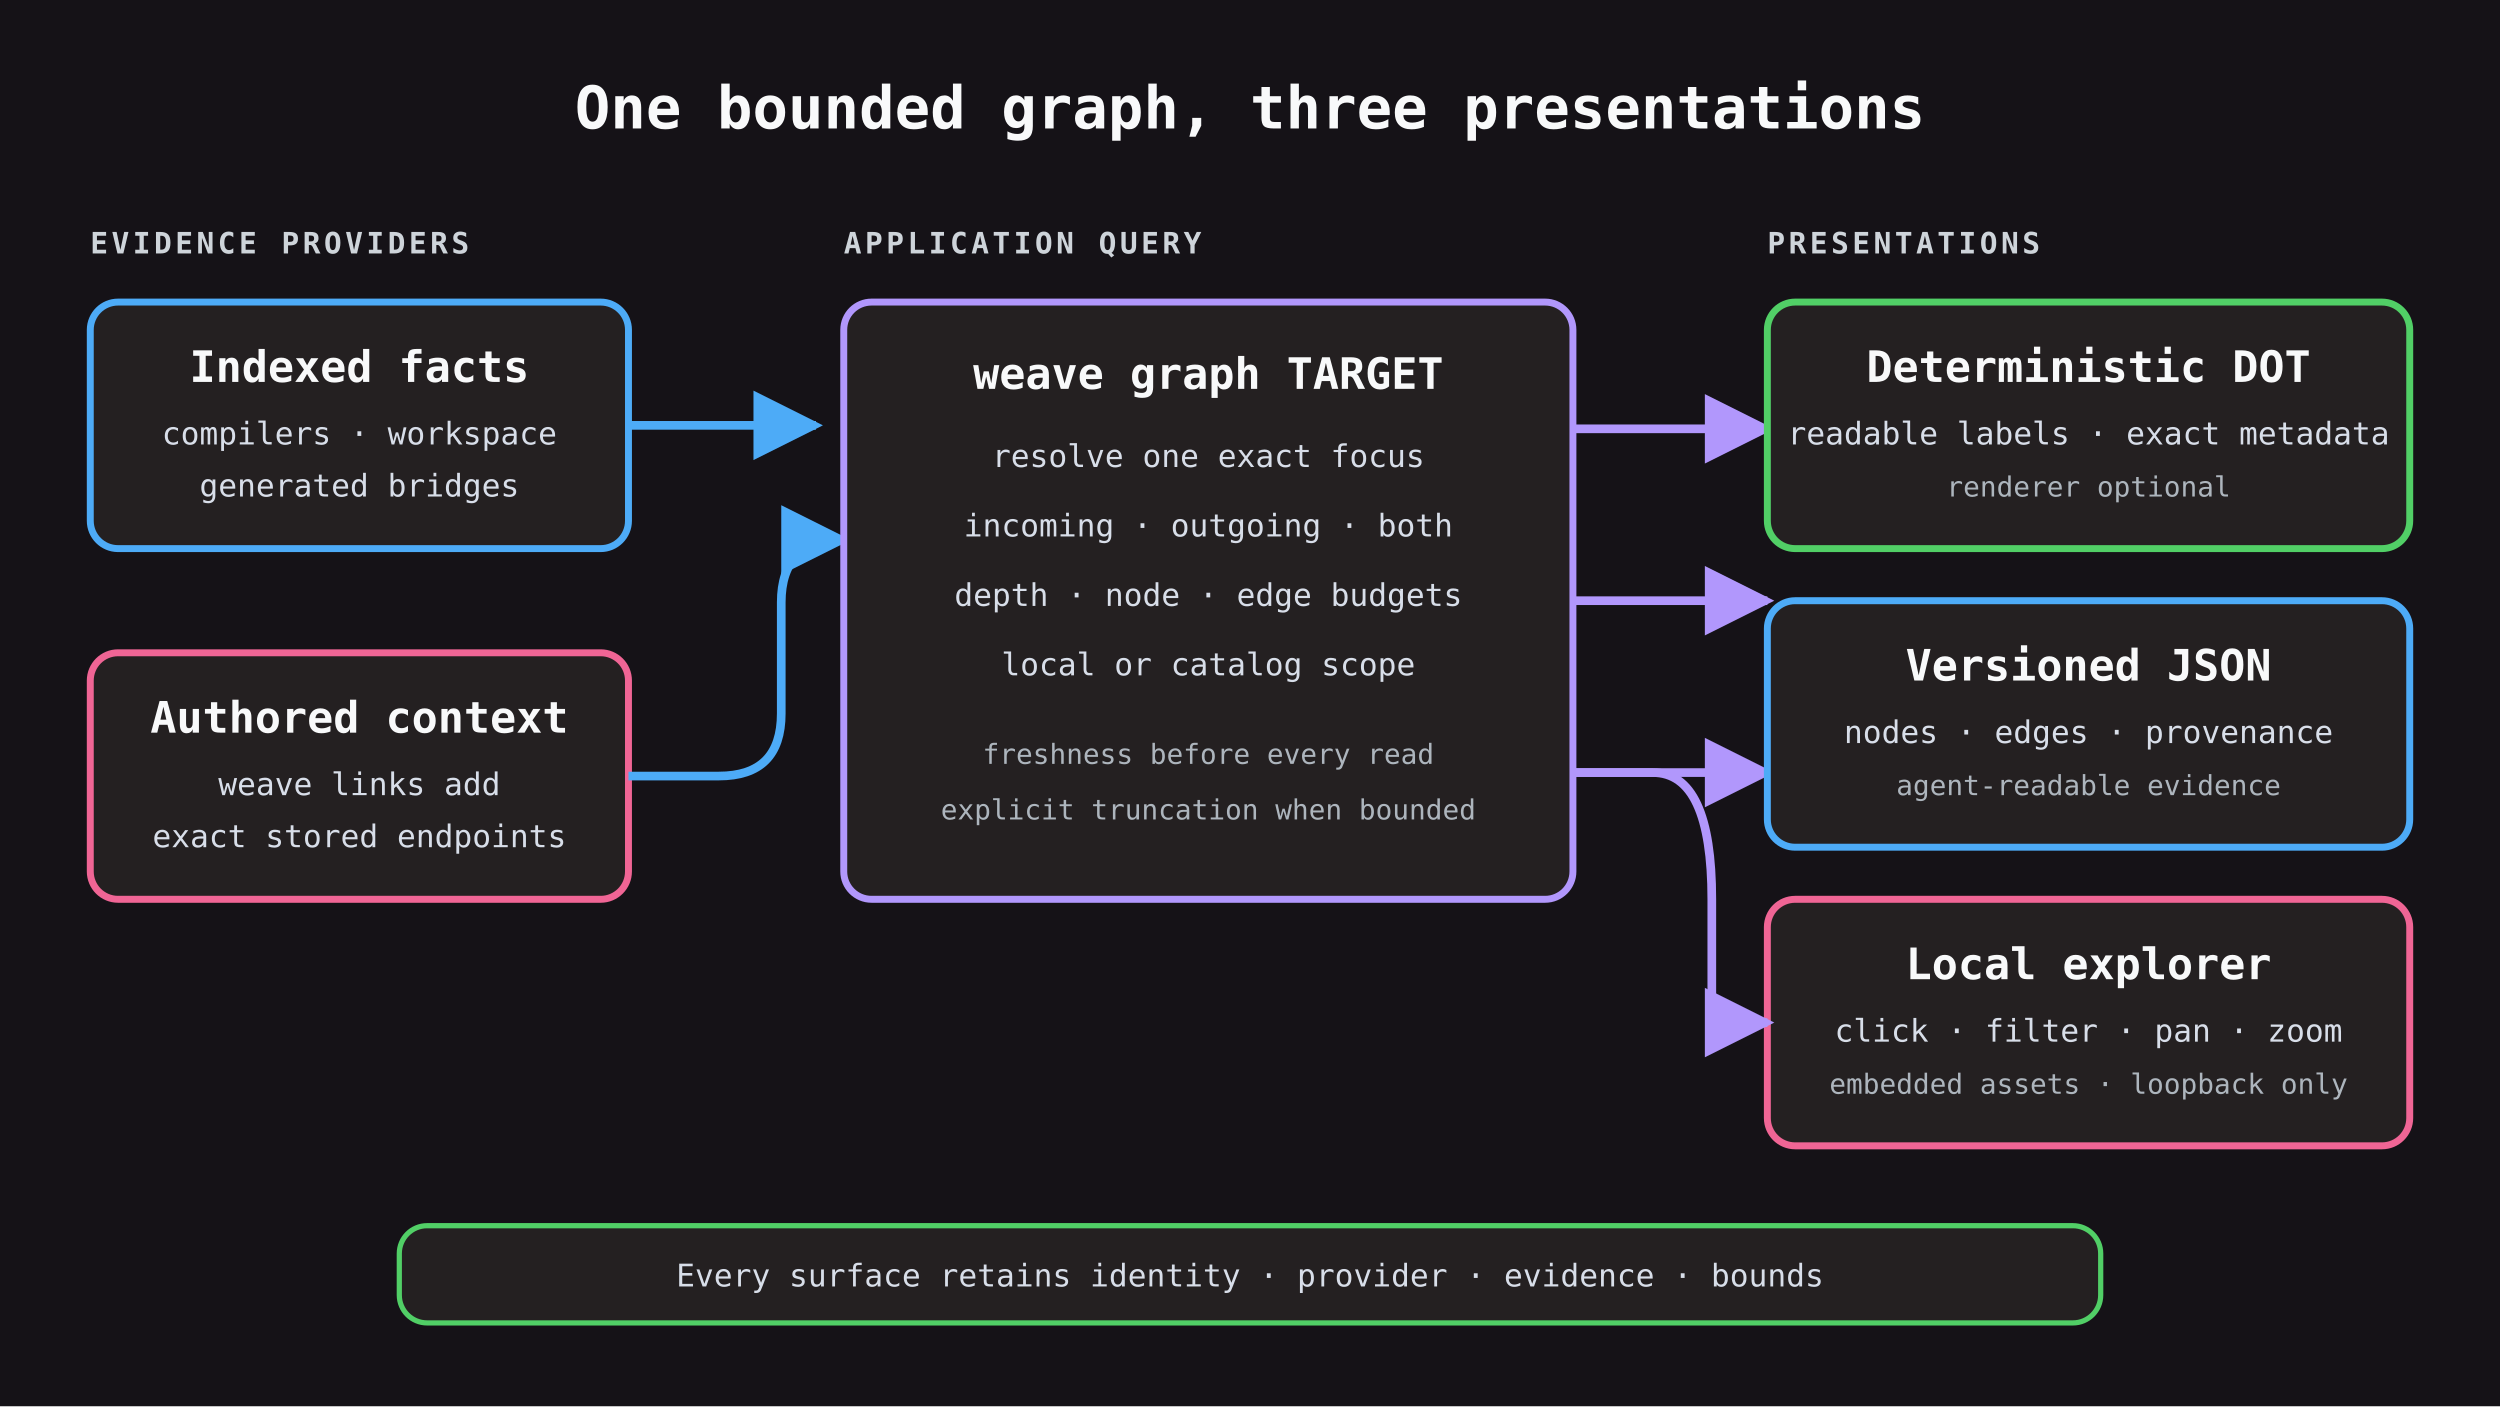
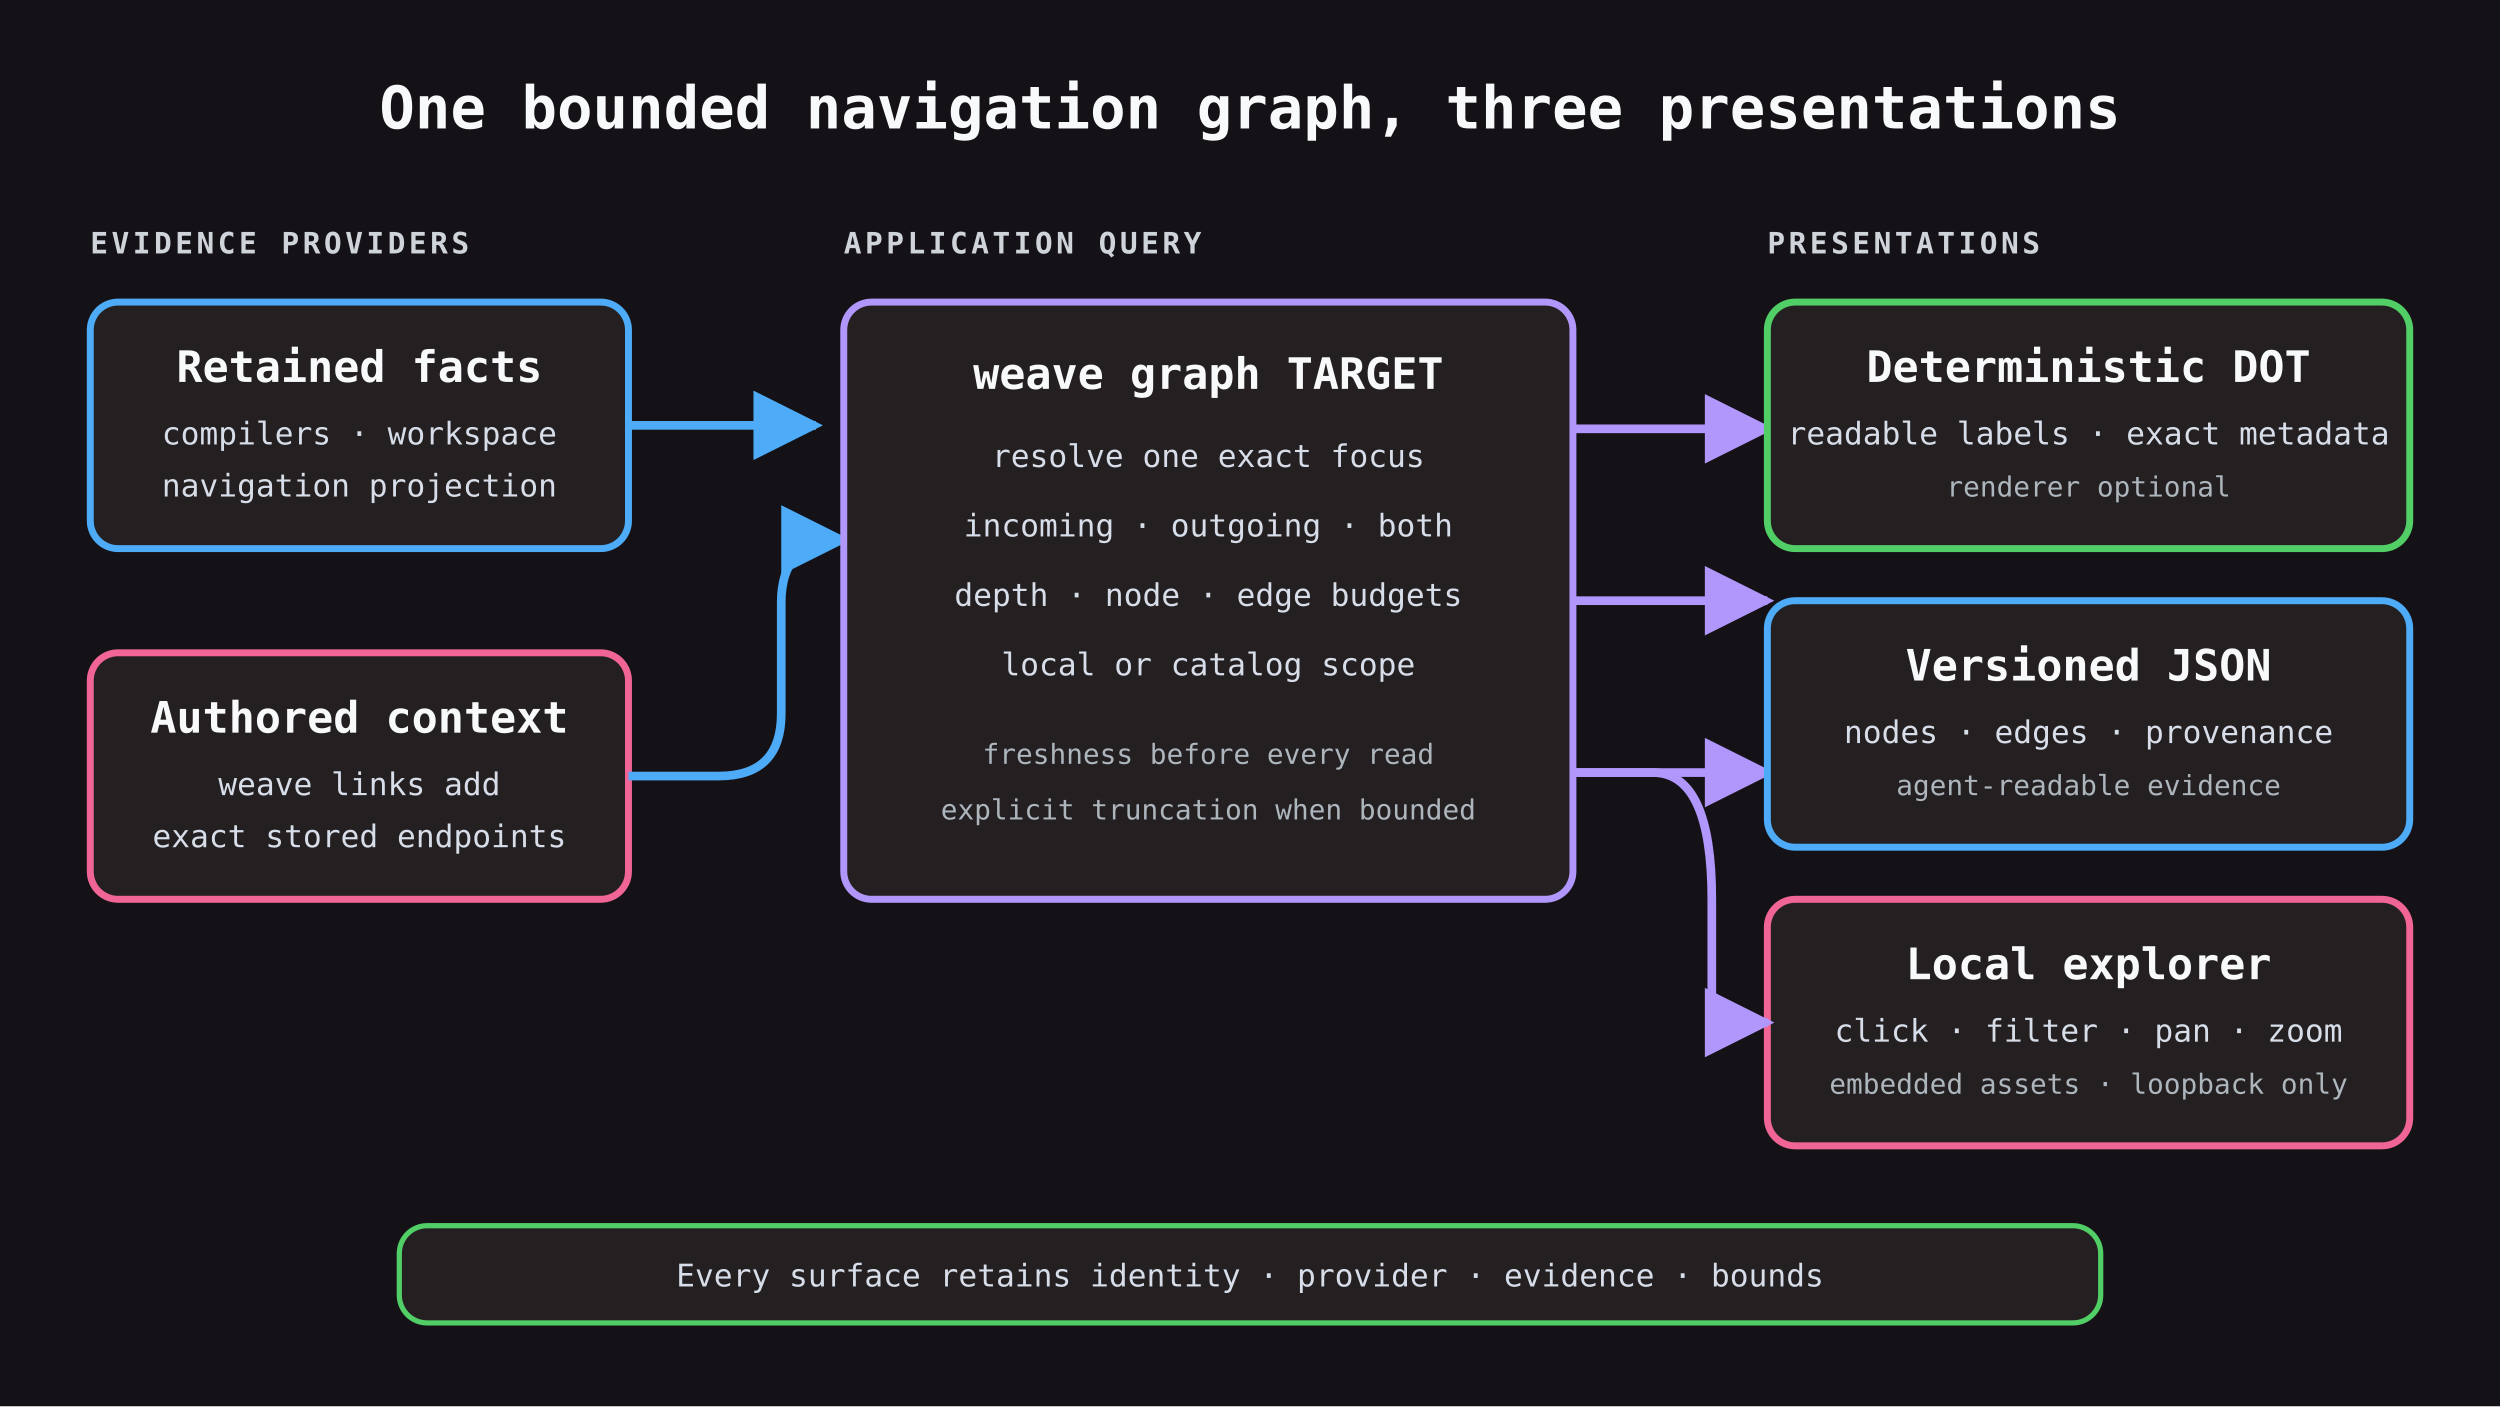
<svg xmlns="http://www.w3.org/2000/svg" width="1440" height="810" viewBox="0 0 1440 810" role="img" aria-labelledby="title desc">
  <defs>
    <marker id="arrow-blue" viewBox="0 0 10 10" refX="9" refY="5" markerWidth="8" markerHeight="8" orient="auto-start-reverse">
      <path d="M0 0 10 5 0 10z" fill="#4dabf7" />
    </marker>
    <marker id="arrow-purple" viewBox="0 0 10 10" refX="9" refY="5" markerWidth="8" markerHeight="8" orient="auto-start-reverse">
      <path d="M0 0 10 5 0 10z" fill="#b197fc" />
    </marker>
    <style>
      .bg{fill:#151217}.box{fill:#242021;stroke-width:4;rx:16}.title{fill:#f8f9fa;font:700 34px ui-monospace,SFMono-Regular,Menlo,monospace}.label{fill:#f8f9fa;font:700 25px ui-monospace,SFMono-Regular,Menlo,monospace}.small{fill:#d8dee9;font:18px ui-monospace,SFMono-Regular,Menlo,monospace}.tiny{fill:#adb5bd;font:16px ui-monospace,SFMono-Regular,Menlo,monospace}.lane{fill:#ced4da;font:700 17px ui-monospace,SFMono-Regular,Menlo,monospace;letter-spacing:2px}.blue{stroke:#4dabf7;stroke-width:5;fill:none;marker-end:url(#arrow-blue)}.purple{stroke:#b197fc;stroke-width:5;fill:none;marker-end:url(#arrow-purple)}
    </style>
  </defs>
  <rect width="1440" height="810" class="bg" />
-   <text x="720" y="74" text-anchor="middle" class="title">One bounded graph, three presentations</text>
+   <text x="720" y="74" text-anchor="middle" class="title">One bounded navigation graph, three presentations</text>
  <text x="52" y="146" class="lane">EVIDENCE PROVIDERS</text>
  <rect x="52" y="174" width="310" height="142" class="box" stroke="#4dabf7" />
-   <text x="207" y="220" text-anchor="middle" class="label">Indexed facts</text>
+   <text x="207" y="220" text-anchor="middle" class="label">Retained facts</text>
  <text x="207" y="256" text-anchor="middle" class="small">compilers · workspace</text>
-   <text x="207" y="286" text-anchor="middle" class="small">generated bridges</text>
+   <text x="207" y="286" text-anchor="middle" class="small">navigation projection</text>
  <rect x="52" y="376" width="310" height="142" class="box" stroke="#f06595" />
  <text x="207" y="422" text-anchor="middle" class="label">Authored context</text>
  <text x="207" y="458" text-anchor="middle" class="small">weave links add</text>
  <text x="207" y="488" text-anchor="middle" class="small">exact stored endpoints</text>
  <path d="M362 245 H470" class="blue" />
  <path d="M362 447 H414 Q450 447 450 411 V347 Q450 311 486 311" class="blue" />
  <text x="486" y="146" class="lane">APPLICATION QUERY</text>
  <rect x="486" y="174" width="420" height="344" class="box" stroke="#b197fc" />
  <text x="696" y="224" text-anchor="middle" class="label">weave graph TARGET</text>
  <text x="696" y="269" text-anchor="middle" class="small">resolve one exact focus</text>
  <text x="696" y="309" text-anchor="middle" class="small">incoming · outgoing · both</text>
  <text x="696" y="349" text-anchor="middle" class="small">depth · node · edge budgets</text>
  <text x="696" y="389" text-anchor="middle" class="small">local or catalog scope</text>
  <text x="696" y="440" text-anchor="middle" class="tiny">freshness before every read</text>
  <text x="696" y="472" text-anchor="middle" class="tiny">explicit truncation when bounded</text>
  <path d="M906 247 H1018" class="purple" />
  <path d="M906 346 H1018" class="purple" />
  <path d="M906 445 H1018" class="purple" />
  <text x="1018" y="146" class="lane">PRESENTATIONS</text>
  <rect x="1018" y="174" width="370" height="142" class="box" stroke="#51cf66" />
  <text x="1203" y="220" text-anchor="middle" class="label">Deterministic DOT</text>
  <text x="1203" y="256" text-anchor="middle" class="small">readable labels · exact metadata</text>
  <text x="1203" y="286" text-anchor="middle" class="tiny">renderer optional</text>
  <rect x="1018" y="346" width="370" height="142" class="box" stroke="#4dabf7" />
  <text x="1203" y="392" text-anchor="middle" class="label">Versioned JSON</text>
  <text x="1203" y="428" text-anchor="middle" class="small">nodes · edges · provenance</text>
  <text x="1203" y="458" text-anchor="middle" class="tiny">agent-readable evidence</text>
  <rect x="1018" y="518" width="370" height="142" class="box" stroke="#f06595" />
  <text x="1203" y="564" text-anchor="middle" class="label">Local explorer</text>
  <text x="1203" y="600" text-anchor="middle" class="small">click · filter · pan · zoom</text>
  <text x="1203" y="630" text-anchor="middle" class="tiny">embedded assets · loopback only</text>
  <path d="M906 445 H952 Q986 445 986 518 V589 H1018" class="purple" />
  <rect x="230" y="706" width="980" height="56" fill="#242021" stroke="#51cf66" stroke-width="3" rx="16" />
  <text x="720" y="741" text-anchor="middle" class="small">Every surface retains identity · provider · evidence · bounds</text>
</svg>
